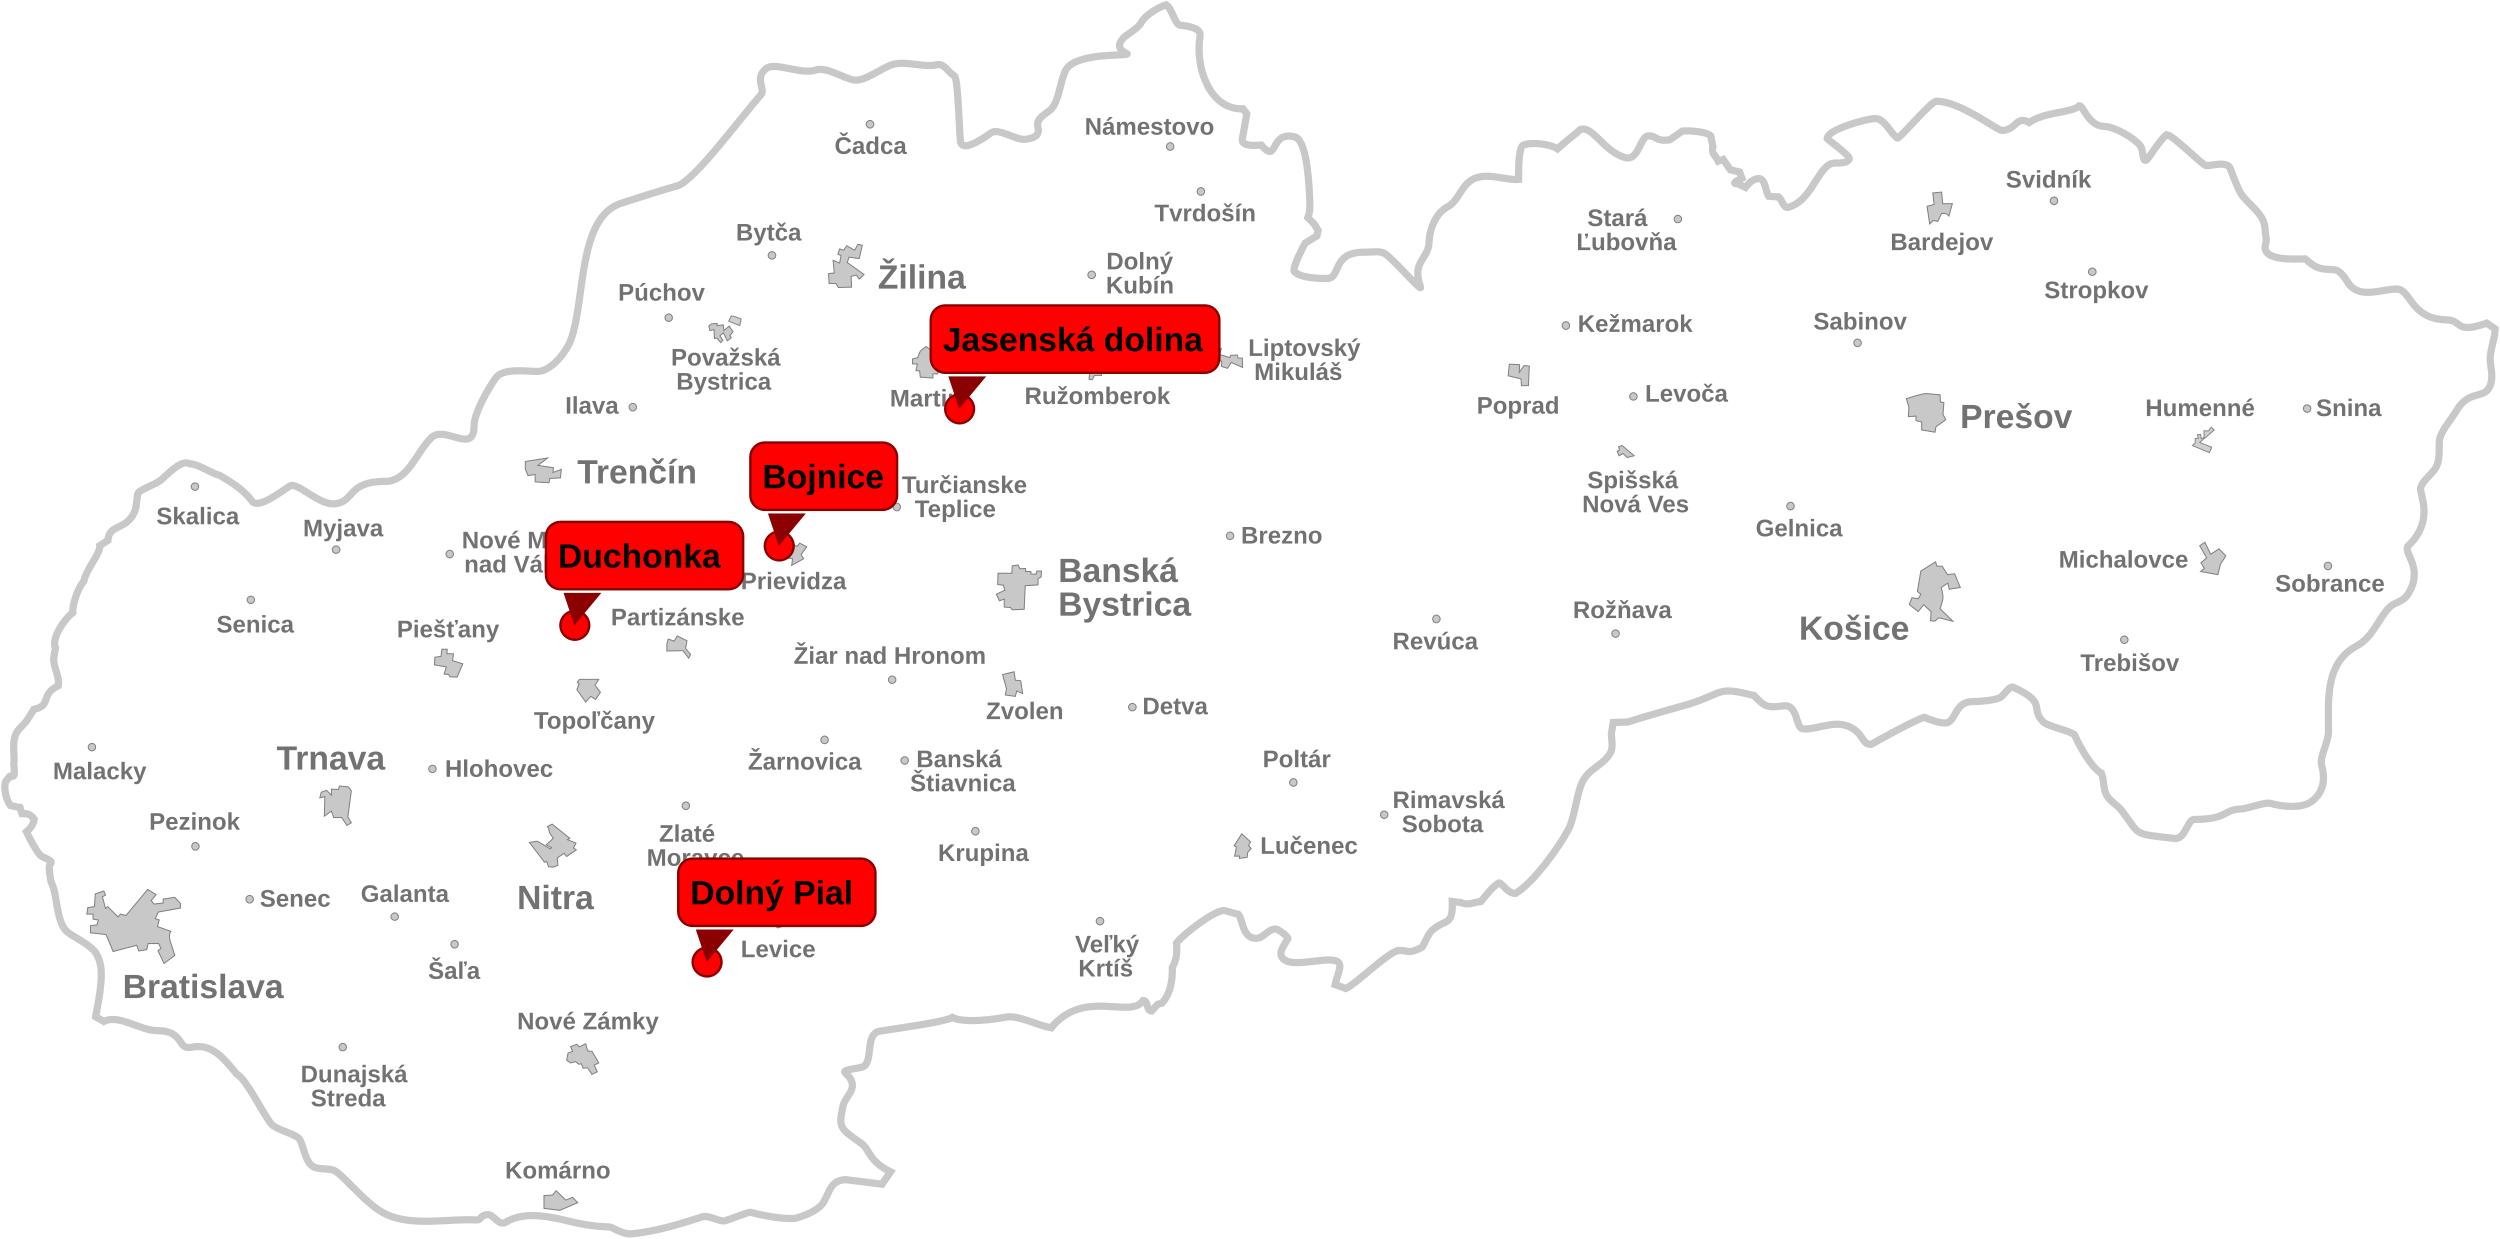
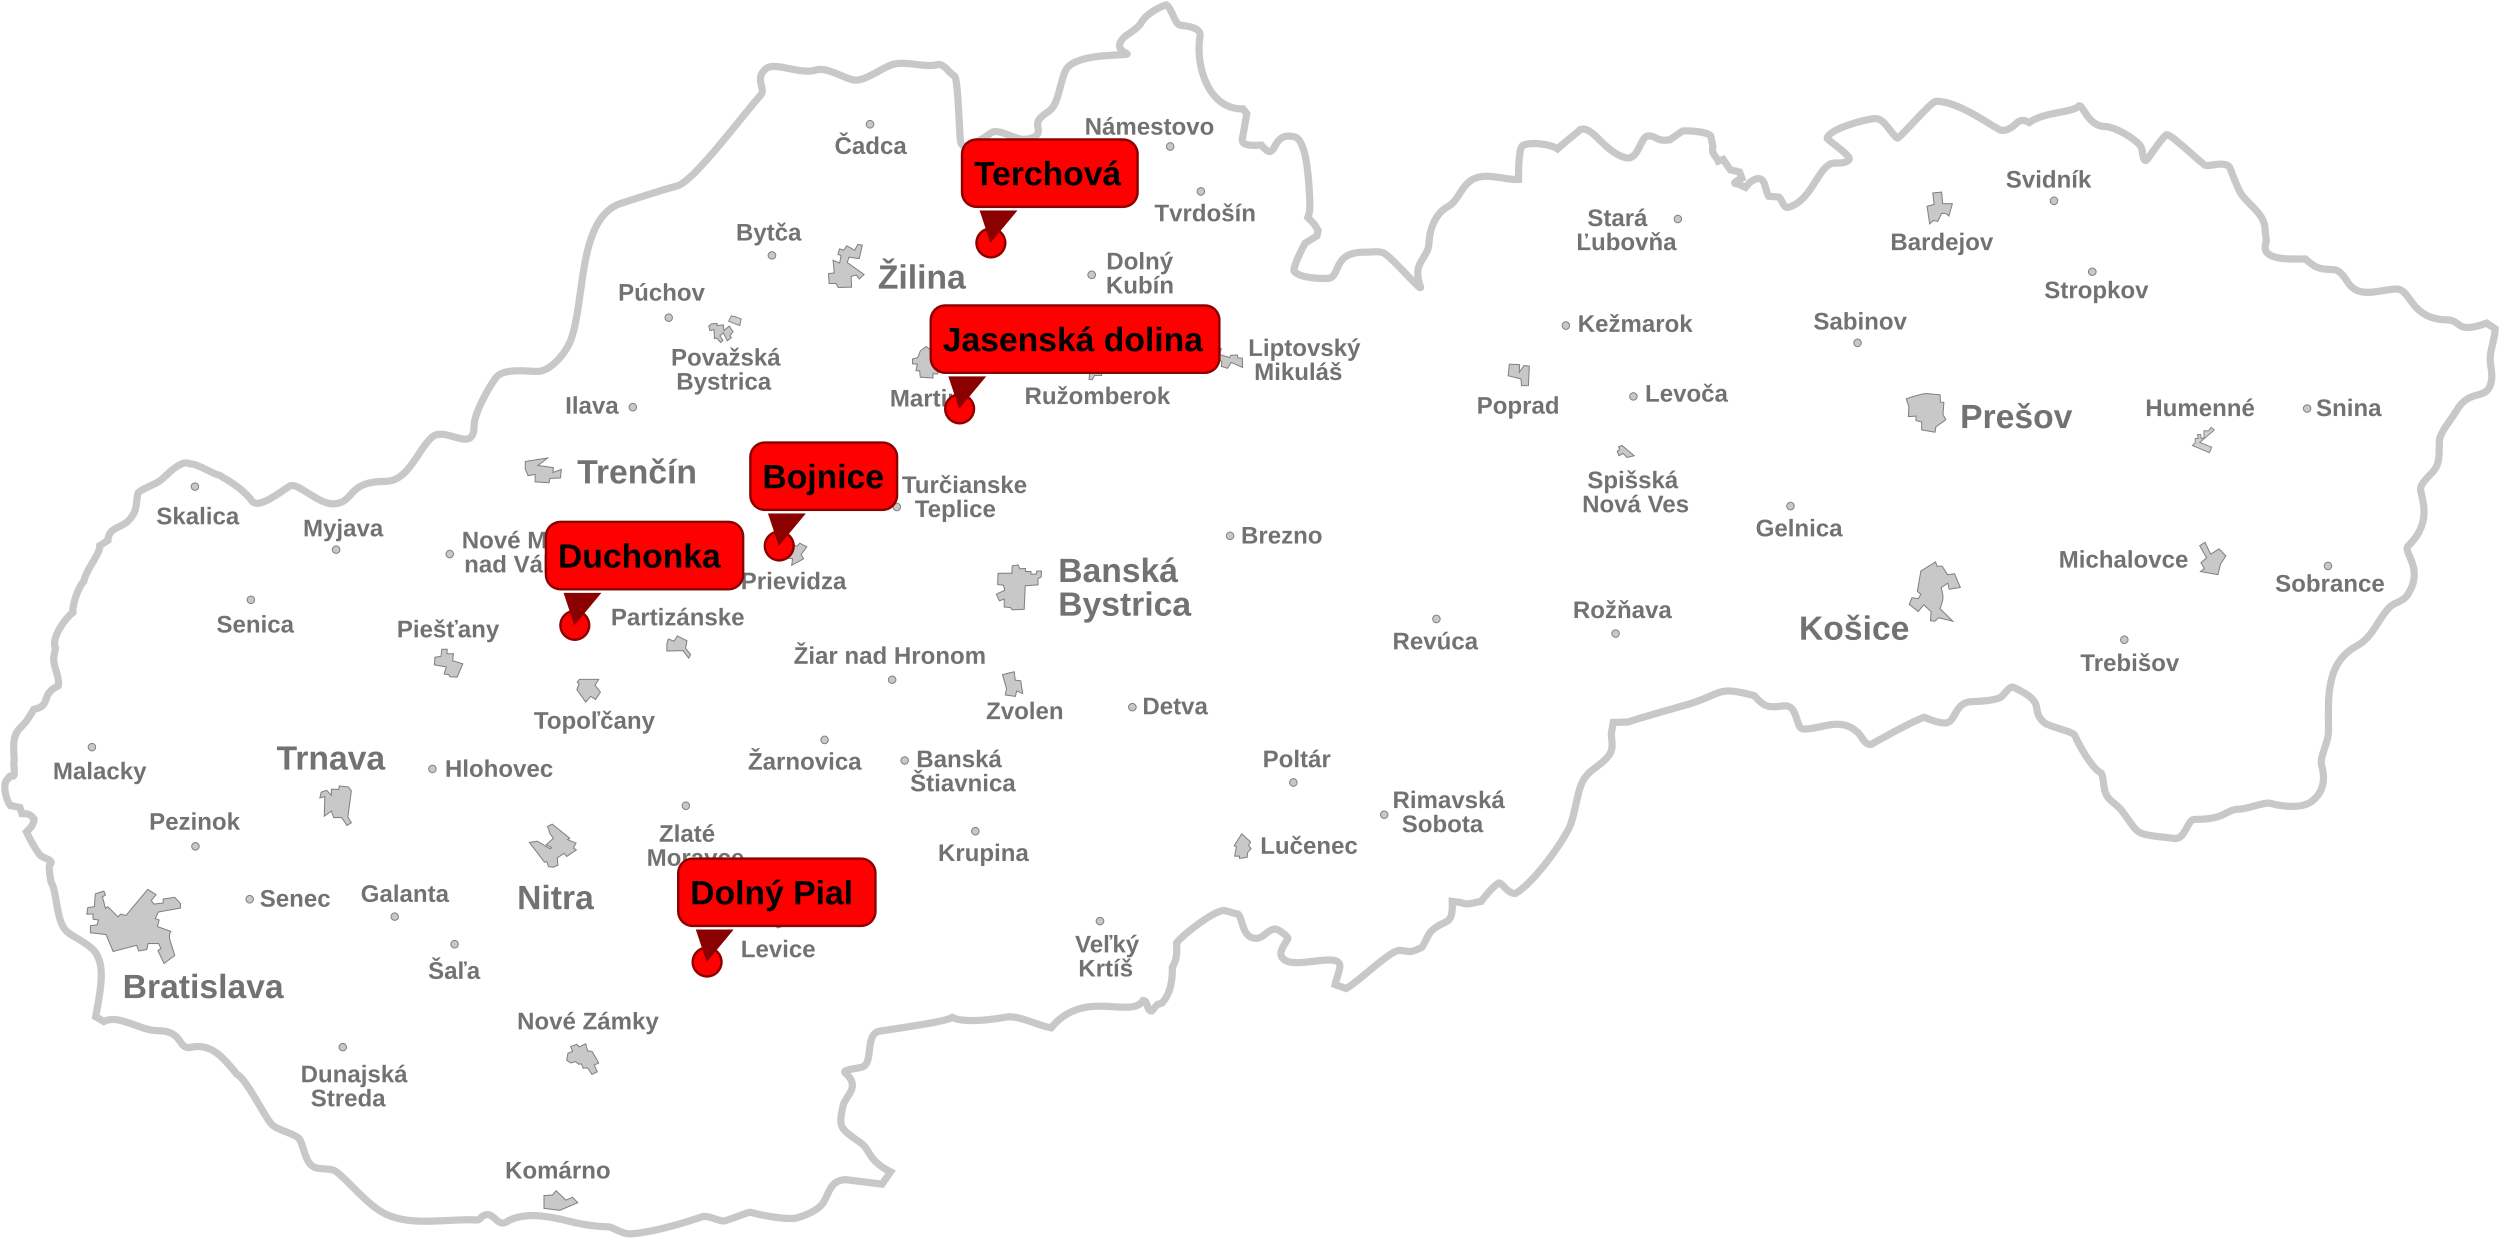
<svg xmlns="http://www.w3.org/2000/svg" height="515.03px" id="mapSvg" version="1.1" viewBox="0 0 1039.49 515.03" width="1039.49px" x="0px" y="0px">
  <defs>
    <style type="text/css">
            text {
                font-family: Arial;
                text-rendering: geometricPrecision;
            }
        </style>
  </defs>
  <g fill="none" id="sk_borders" stroke="#c8c8c8" stroke-miterlimit="22.926" stroke-width="3">
    <path d="M44.883,224.691L41.5,226.85         c0.216,3.527-5.686,9.789-6.621,14.755c-2.519,2.808-4.895,10.149-4.607,13.028c-4.103,3.382-8.997,11.156-7.197,14.826l-0.72,3.814         c-0.36,3.959,2.663,8.421,1.871,11.876c-7.845,3.743-2.375,8.134-10.148,9.789l-3.095,4.967l-3.095,3.311         c-3.743,4.319-1.44,11.156-2.159,14.323c0.935,8.925-1.152,2.951-2.304,6.189c-2.663,1.513-1.151,8.638,0.936,11.229l3.959,0.792         l0.791,2.519c2.592,0,3.527,0.288,5.111,2.375c-0.288,2.159-1.584,3.815-3.239,5.254c0.864,1.944,4.39,8.493,5.83,9.789         c1.511,1.295,5.902,2.016,4.03,3.671c-0.648,0.575-0.36,3.67,0.432,7.558c2.591,4.029,1.872,15.906,6.406,20.297         c2.375,2.303,10.364,5.542,12.451,9.5c2.52,4.606,2.88,9.717-0.359,26.056l3.383,1.943c6.189-3.167,15.042,3.814,22.24,3.814         c11.372,0,8.205,8.205,14.179,6.909c8.565-1.727,13.387,4.535,18.858,11.157c4.246,2.374,10.508,15.906,14.251,20.584         c2.447,3.023,10.94,4.175,12.164,6.982c1.871,4.245,2.231,9.356,5.686,11.084c2.375,1.224,6.909,0.287,9.068,1.799         c5.326,3.814,13.028,14.107,20.801,17.777c11.012,5.326,26.487,1.729,37.931,2.448c1.727,0.072,1.439-2.231,4.535-2.231         c2.591,0,4.462,4.967,7.557,3.095c3.527-2.231,8.565-3.023,13.531-2.591c10.725,0.792,15.403,4.175,29.366,4.605         c1.152,0,5.326,3.096,9.069,2.879c10.292-0.791,22.96-4.894,29.51-7.053c2.663-0.936,7.125,2.087,9.429,1.656         c1.511-0.36,10.148-3.743,10.652-3.6c5.542,1.583,15.906,3.312,19.361,2.375c2.376-0.647,8.925-2.88,11.156-6.622         c2.447-4.175,2.807-8.996,9.069-9.283l15.187,1.87l3.527-5.11c-9.573-4.822-8.349-9.213-12.38-12.021         c-8.925-6.188-9.213-6.549-7.414-15.258c0.936-4.606,7.774-7.845,0.936-13.892c-1.655-1.511,6.19-1.728,7.702-2.663         c4.03-2.663,0.504-13.675,6.693-14.682c10.509-1.584,27.711-4.031,30.158-5.687c3.599,1.943,13.099,1.583,22.312-0.145         c5.183-0.936,13.172,3.526,18.786,4.463c13.747-16.771,33.109-3.383,38.219-11.372c2.231,0,1.295,4.39,3.527,4.39l2.446-2.735         l1.872-0.575c3.671-4.103,4.39-9.5,4.319-14.898c1.799-2.951,2.087-6.55,1.728-10.077c2.519-3.455,16.553-14.322,20.081-13.459         c2.303,0.504,3.239,1.079,5.542,1.439c2.016,1.872,1.584,10.077,7.414,10.077c3.311,0,4.895-3.888,8.205-3.888         c0.936,0,5.543,3.239,5.037,4.104c-1.223,2.159-3.598,5.109-2.662,7.197c3.096,7.197,25.623-3.239,24.256,4.822         c-0.504,2.879-1.441,4.534-1.943,6.981l4.533,1.656c5.256-2.808,18.283-15.835,22.098-15.835c4.605,0,3.383,1.654,9.357-1.224         c0.719-0.359,2.59-5.542,4.102-6.91c5.83-5.325,8.996-1.655,8.637-12.235l3.6,0.432c2.879,1.368,5.254-0.072,8.348-0.432         c1.369-1.728,4.822-6.118,7.055-7.485c1.223-1.44,3.527,4.174,7.27,4.174c7.342-4.39,17.994-18.929,22.168-26.918         c2.232-4.318,3.166-13.1,5.039-17.994c2.662-7.126,8.205-7.414,11.947-13.027c1.799-2.591,0.721-5.83,0.721-8.565l0.791-4.605         l6.189-0.217c5.758-2.015,23.969-6.981,25.479-7.485c14.539-4.606,11.156-7.485,26.848-3.526c4.533,4.822,5.613,5.182,12.309,4.318         c6.045-0.864,4.965,9.356,7.988,9.572c6.838,0.576,15.402-5.541,22.816,1.439c2.088,1.944,2.52,5.039,5.541,5.039         c0,0,17.49-9.933,22.17-11.3c2.375,1.007,5.9,2.375,8.637,2.375c4.678,0,3.598-9.142,11.805-8.925         c2.014,0.071,9.859-0.505,11.516-1.943c1.654-1.368,3.525-4.751,5.182-3.959c14.539,6.765,6.404,8.853,12.523,14.539         c1.943,1.799,12.236,3.813,12.883,5.397c1.801,4.176,6.982,13.604,11.086,15.764c1.295,3.095,0.574,6.98,2.445,9.644         c1.584,2.303,4.104,3.527,5.83,5.687c8.279,10.725,3.959,9.717,22.17,11.804c4.461,0.504,5.326-7.917,8.133-7.917         c13.963,0,12.236-4.104,19.217-4.319c2.951-0.07,10.221-3.022,12.451-2.375c5.254,1.513,13.172,2.16,17.059-0.72         c4.463-3.31,6.117-8.277,4.318-14.898c-1.08-3.814,2.807-9.429,2.807-14.323c0-13.531-1.512-28.286,11.66-35.483         c7.055-3.814,8.781-11.156,13.82-16.195c2.086-2.015,5.541-2.303,7.197-4.821c7.701-11.229-2.232-18.066,0.504-20.657         c11.012-10.58,4.678-21.017,5.111-23.967c0.432-2.808,5.037-6.047,6.332-8.493c1.801-3.168,1.297-7.414,1.439-10.797         c0.072-3.815,5.039-9.285,6.91-12.523c5.758-10.365,13.172-3.815,14.756-12.74c0.574-3.095-0.504-6.262-0.504-9.357         c0-3.671,2.086-8.709,2.086-12.308l-3.527-2.375c-13.529,4.751-9.859-1.296-16.77-1.368c-15.043-0.359-14.754-12.811-20.656-12.811         s-14.756,3.959-19.434-1.583c-1.729-2.088-3.6-6.406-6.91-6.478c-5.973-0.216-7.268-0.576-11.66-4.463         c-3.742-0.072-18.855,1.296-16.48-6.334c0.646-2.015-0.217-3.454-0.217-5.542c0-6.837-6.551-10.148-10.006-15.186         c-1.654-2.376-4.461-10.796-4.82-11.157c-2.088-2.303-6.91-0.575-9.646-0.575c-1.439,0-13.961-12.884-16.553-12.884         c-2.52,1.944-7.846,10.437-8.35,10.652c-1.801,0.792-1.225-4.174-2.447-5.901c-2.375-3.311-11.014-8.134-14.826-8.134         c-6.766,0-8.998-8.637-10.582-8.637c-3.094,3.095-14.395,2.376-20.871,6.982c-5.543-3.095-5.184,3.095-11.301,3.311         c-1.943,0.072-17.273-12.164-27.352-12.164c-2.23,0-15.402,15.906-16.193,15.331c-2.664-1.8-5.254-8.133-9.141-8.133         c-3.385,0-20.01,4.462-20.01,8.348c1.08,1.152,10.076,7.342,9.141,8.637c-1.654,2.376-5.973,0.936-7.918,1.944         c-5.541,2.879-8.275,15.618-17.488,17.994c-1.871,0.503-2.592-3.383-3.887-4.319l-4.176-0.288c-1.799-2.735-1.08-10.147-7.125-6.262         c-0.936,0.576-1.799,1.8-2.52,2.592l-3.383-1.584c-3.383,0.216,1.871-2.231,1.871-2.231l-0.936-2.591l-3.887-0.936l-2.951-4.319         l-2.014,0.72c-1.01-2.303-3.168-3.095-2.232-5.974l-0.936-4.534c-1.654-1.871-9.645-2.231-11.73-2.015l-5.328,3.67         c-5.902,0.864-5.037-1.655-8.852-1.655c-3.455,0-3.959,10.58-9.574,9.069c-9.139-2.447-13.674-13.891-18.928-11.588         c-0.576,0.863-4.68,3.742-9.285,7.917c-2.736-1.943-11.301-3.095-14.539-1.368c-1.799,1.872-1.656,11.445-1.656,14.108         c-6.045,0.431-15.115-3.959-20.873,1.223c-3.67,3.311-4.461,7.845-8.637,10.149c-5.037,2.663-7.557,9.501-7.701,14.611         c-0.143,7.341-7.496,7.975-3.527,18.785c0.533,2.224-10.754-11.179-14.826-13.891c-1.727-1.367-5.902-0.576-7.988-0.648         c-14.756-0.288-9.789,11.012-16.268,10.941c-12.668,0-13.604-3.239-13.604-3.239c0-2.376,3.455-9.357,4.678-11.445l4.896-3.022         l0.504-2.304l-1.584-2.591l-2.664-2.735c0.936-2.087,0.936-5.83,0.721-8.133c-0.145-2.015-0.576-23.968-6.189-25.407         c-10.797-2.663-6.623,11.876-13.965,3.383c-1.15,0-8.348,1.007-7.844-2.448l1.871-10.58l-1.584-2.015         c-13.892,0.503-20.009-17.346-17.851-30.302c0.648-3.671-6.405-4.246-8.205-4.462c-2.375-0.288-3.31-6.91-5.902-8.493         c-3.599,1.151-8.781,4.39-10.364,7.413c-1.44,2.807-6.838,5.182-7.846,6.91c-0.287,0.504-3.382,3.527,1.872,5.974         c2.447,1.151-21.089-0.864-25.335,6.766c-2.303,4.102-2.879,13.459-6.334,16.554c-2.16,1.871-6.262,3.671-5.326,7.197         c0.864,3.239-1.008,4.679-5.398,5.111c-3.671,0.431-11.012-4.823-13.964-2.735c-2.591,1.871-11.444,8.061-12.667,4.174         c-0.72-2.16-0.936-26.991-2.735-27.855c-2.447-1.295-4.103-5.326-7.198-4.606c-5.47,1.295-12.595-1.655-18.209-0.144         c-4.607,1.224-11.949,7.413-16.483,6.478c-4.391-0.864-11.372-5.614-15.691-4.103c-6.405,2.088-17.13-3.743-20.8-0.503         c-4.895,4.246,0.144,8.349-2.016,10.796c-6.981,7.701-27.854,36.059-34.764,37.859c-6.477,1.727-16.914,5.182-23.248,7.197         c-18.281,5.83-14.898,40.091-20.945,56.645c-1.727,4.966-8.133,13.315-13.963,13.315c-4.678,0-14.395-1.583-17.418,2.807         c-3.095,4.39-8.925,14.539-8.925,19.865c0,12.164-12.163-0.503-17.706,4.823c-6.117,5.83-9.716,18.209-19.145,18.209         c-16.266,0-12.524,8.637-21.232,9.357c-6.55,0.504-15.403-9.285-18.498-7.413c-3.239,1.871-13.1,9.932-15.763,6.261         c-3.023-4.246-7.989-7.557-13.459-10.724c-2.519-0.36-9.213-4.894-12.308-4.75c-3.023-1.656-7.053,2.015-11.732,6.406         c-2.303,2.231-9.644,4.246-10.004,6.118c-0.72,3.958-0.216,6.765-2.951,10.076C50.713,220.084,45.243,218.645,44.883,224.691z" />
  </g>
  <g clip-rule="evenodd" fill="#c8c8c8" fill-rule="evenodd" id="Vypln_velkych_miest" stroke="#808080" stroke-miterlimit="22.926" stroke-width="0.425">
    <path d="   M798.68,237.431l6.117-3.815l0.576,1.8h2.158l2.232,3.526l2.949-0.359l2.375,5.687l-4.605,0.72l-0.576-2.52l-2.734,1.8   c0,0,0.721,2.807,0.721,4.102s-1.225,4.751-1.225,4.751l5.326,5.183l-5.902-1.44l-1.654,1.44l-1.729-0.217l0.215-3.814   l-3.094-2.808l-2.23,2.808l-3.742-2.951l1.15-2.807l2.592,0.432l1.08-1.871l-1.441-1.152L798.68,237.431z" />
    <path d="   M792.633,165.815c0,0,6.766-2.375,8.637-2.16c1.871,0.217,5.398,0.505,5.398,0.505l0.145,3.022l1.439,0.144l-0.359,4.967   l1.15,2.231l-4.102,2.951l-0.361,2.231l-5.541-0.936v-3.31l-2.375-0.576v-1.872l-3.168,0.217l0.217-4.031L792.633,165.815z" />
    <polygon points="   916.791,225.482 914.631,226.921 917.51,231.961 915.135,233.976 916.574,236.351 914.99,237.646 922.188,238.941 923.268,234.552   925.5,231.169 922.691,228.217 919.166,230.448  " />
    <path d="   M803.645,80.236l3.672-0.36l0.432,4.822h4.031l-1.439,5.11c0,0-0.938-1.079-1.729-1.079h-1.295l-1.584,3.311l-1.871-0.36   l-1.512,1.439l-1.08-7.341l2.951-0.792L803.645,80.236z" />
    <polygon points="   627.594,151.42 631.84,151.636 631.697,154.803 633.711,151.996 635.871,152.212 635.512,160.345 632.633,160.345 632.416,157.538   627.09,156.242  " />
    <polygon points="   679.488,189.495 676.537,190.215 674.881,188.56 673.154,189.495 672.436,187.624 673.369,187.048 673.01,185.752 674.449,185.249    " />
    <path d="   M39.628,371.664l3.527-1.152l0.719,1.656l-1.295,0.719l1.295,4.823l0.936-0.72l4.247,4.246l1.079-1.151l2.232,0.576l9.068-10.869   l3.455,2.231l-2.015,2.376l1.151,1.511l3.815-0.432v-1.655l4.822-0.72l2.376,2.591v1.872l-9.213,1.654l-1.296,2.735l1.656,0.576   l-0.72,2.735l5.542,2.016c0,0-1.079,1.295-0.216,4.103c0.936,2.807,1.871,5.901,1.871,5.901l-4.462,3.312l-2.519-5.326l1.223-0.937   l-0.935-2.015h-4.391l-0.575,2.519l-3.311,0.575l-0.864-2.374l-9.788,2.59l-2.952-7.053l-6.477-0.72v-2.951l2.735-0.36l0.576-2.015   l-2.231-0.36v-2.087h-2.592l0.432-2.734l2.735-0.36L39.628,371.664z" />
    <polygon points="   237.272,441.983 239.288,441.407 240.583,442.487 241.734,442.344 242.455,444.143 244.327,443.999 246.125,446.734   248.356,445.654 247.062,442.848 248.933,441.983 247.997,440.257 246.125,437.161 244.327,436.945 243.535,433.994   240.799,435.29 239.863,434.211 237.272,435.146 238.064,437.161 236.192,437.882 235.618,440.833  " />
    <polygon points="   226.188,502.443 226.188,497.116 229.715,496.901 231.226,495.101 235.257,498.988 238.064,497.836 240.223,500.068   232.81,503.234  " />
    <polygon points="   518.336,348.56 516.32,346.688 513.152,351.655 514.09,352.087 513.369,355.974 515.385,355.974 515.385,356.909 518.551,356.477   518.768,354.462 520.207,352.806 519.127,351.511 519.99,350.072  " />
    <polygon points="   503.58,147.245 504.372,145.949 505.452,146.31 506.315,144.654 507.826,145.014 507.107,147.389 511.353,148.685 511.714,147.75   514.449,147.605 514.809,148.9 516.537,148.9 516.68,152.787 511.929,150.7 510.418,153.147 507.826,152.355 508.043,150.34  " />
    <polygon points="   459.46,149.98 460.036,153.868 458.02,154.083 458.02,156.099 455.069,156.099 454.134,157.897 452.838,157.753 453.054,154.587   451.399,154.587 451.399,149.477 456.149,149.261 456.149,150.125  " />
    <polygon points="   385.109,144.078 389.212,147.389 388.061,151.419 390.436,152.788 389.859,155.522 387.917,155.378 387.917,157.177   382.663,156.818 382.375,154.227 380.863,154.083 381.438,151.419 379.423,151.275 379.423,149.26 381.583,148.686   382.663,145.949  " />
    <polygon points="   356.679,101.613 358.55,101.973 357.255,107.515 353.008,106.939 352.288,109.171 359.27,114.137 357.255,116.008 356.103,114.353   353.872,114.928 354.088,119.391 348.546,119.535 347.61,117.879 344.731,117.879 344.515,113.777 346.89,113.489 346.387,108.235   349.122,109.386 349.697,106.291 348.402,105.716 349.122,103.484 350.777,104.06 352.072,102.189 355.383,104.06  " />
    <polygon fill="#D0D0D0" points="305.721,131.699   308.168,132.635 307.593,135.37 302.986,133.57 304.066,131.339  " stroke="#878787" stroke-miterlimit="22.926" stroke-width="0.425" />
    <polygon points="   303.202,135.585 304.786,137.96 303.49,139.472 304.065,140.408 302.41,141.704 300.754,138.393 299.314,139.688 300.61,141.488   299.674,142.424 298.02,140.552 297.083,140.768 296.868,137.025 295.212,137.457 294.708,135.585 295.788,134.649   298.164,134.506 298.164,135.37 300.754,135.082 300.971,137.457  " />
    <polygon points="   229.931,196.476 233.386,195.18 233.026,198.707 228.635,198.923 228.276,200.723 222.517,200.363 222.517,197.268   219.566,197.772 218.415,195.037 218.415,191.87 227.7,190.43 223.669,193.525 230.075,194.461  " />
    <polygon points="   332.496,225.842 335.447,227.354 333.072,230.592 334.15,232.32 329.185,235.056 329.544,232.32 326.954,231.96 328.608,227.713   329.761,226.563 331.416,227.138  " />
    <polygon points="   416.851,280.471 421.672,279.32 422.177,282.846 424.408,283.063 425.2,288.388 422.752,287.31 422.177,289.54 418.002,288.964   418.505,286.374  " />
    <polygon points="   426.279,243.548 431.605,243.188 431.605,240.597 432.901,239.877 433.045,237.43 431.101,237.43 430.886,238.726 428.654,238.726   428.654,237.646 426.423,237.646 426.423,236.351 424.048,236.494 423.328,234.911 420.881,235.271 420.737,238.366   414.979,238.366 414.835,243.044 417.21,243.332 417.786,245.419 414.259,247.075 415.555,249.811 417.57,249.09 417.57,252.401   420.161,252.617 420.881,253.553 425.847,253.337  " />
    <polygon points="   280.313,266.58 281.609,264.421 285.64,266.437 285.063,269.604 287.151,272.122 286.359,273.634 283.984,270.538 277.291,270.683   277.291,267.731 277.867,265.717  " />
    <polygon points="   229.571,342.658 236.912,348.56 235.977,349.136 239.504,350.575 238.424,352.591 239.648,353.382 235.617,356.117   234.537,354.822 231.73,356.693 231.946,359.788 230.075,360.58 228.06,360.364 227.34,358.205 226.404,358.492 220.142,350.288   223.453,349.784 228.779,352.951 229.355,352.447 227.124,351.295 230.075,348.56 228.419,346.185 228.204,344.817   227.628,343.666  " />
    <polygon points="   316.085,379.797 321.987,376.414 323.282,377.71 324.794,377.566 327.313,379.797 324.218,381.74 325.082,385.268 323.282,385.843   320.475,382.676 318.316,383.252  " />
    <polygon points="   248.933,282.486 240.943,282.486 240.007,283.639 240.799,284.358 239.863,286.732 243.535,291.916 245.622,289.541   247.636,290.836 249.652,287.813 247.421,284.934  " />
    <polygon points="   141.113,326.823 144.856,327.184 146.08,328.839 144.641,339.707 146.08,342.083 144.28,343.233 142.049,339.923 138.738,339.923   137.802,337.26 134.852,339.348 135.067,331.214 132.98,331.79 133.557,329.415 135.788,328.622 137.802,330.638 137.802,328.119   140.753,328.264  " />
    <polygon points="   183.723,269.963 185.954,269.963 185.81,271.834 188.545,271.834 188.185,274.713 192.432,276.009 190.057,281.552   187.106,281.407 186.53,280.472 184.659,280.255 185.594,277.305 180.628,276.44 180.844,273.274 183.363,272.914  " />
    <polygon fill="#D0D0D0" points="920.676,178.771   919.381,177.691 918.301,179.13 916.43,179.13 916.43,181.938 915.279,182.441 914.99,180.642 913.695,180.786 914.055,182.297   912.76,182.297 912.76,184.168 911.607,185.249 918.662,188.199 919.596,185.967 914.631,183.954  " stroke="#878787" stroke-miterlimit="22.926" stroke-width="0.425" />
  </g>
  <g clip-rule="evenodd" fill="#c8c8c8" fill-rule="evenodd" id="Kruhy_malych_miest" stroke="#808080" stroke-miterlimit="22.926" stroke-width="0.425">
    <path d="M455.789,383.036c0-0.864,0.72-1.583,1.583-1.583c0.864,0,1.584,0.719,1.584,1.583c0,0.791-0.72,1.511-1.584,1.511 C456.509,384.547,455.789,383.827,455.789,383.036" />
    <path d="M283.625,335.028c0-0.863,0.72-1.583,1.583-1.583c0.864,0,1.512,0.72,1.512,1.583c0,0.864-0.648,1.583-1.512,1.583 C284.344,336.611,283.625,335.893,283.625,335.028" />
    <path d="M404.009,345.611c0-0.864,0.72-1.583,1.583-1.583c0.864,0,1.512,0.719,1.512,1.583s-0.648,1.583-1.512,1.583 C404.729,347.194,404.009,346.476,404.009,345.611" />
    <path d="M178.253,319.698c0-0.864,0.72-1.513,1.583-1.513c0.864,0,1.512,0.648,1.512,1.513c0,0.863-0.648,1.583-1.512,1.583 C178.973,321.281,178.253,320.562,178.253,319.698" />
    <path d="M369.414,282.666c0-0.864,0.648-1.583,1.511-1.583c0.864,0,1.584,0.719,1.584,1.583c0,0.863-0.72,1.512-1.584,1.512 C370.062,284.178,369.414,283.529,369.414,282.666" />
    <path d="M374.601,316.171c0-0.863,0.72-1.512,1.583-1.512c0.864,0,1.512,0.648,1.512,1.512c0,0.864-0.648,1.583-1.512,1.583 C375.321,317.754,374.601,317.035,374.601,316.171" />
    <path d="M341.31,307.639c0-0.864,0.72-1.583,1.583-1.583c0.864,0,1.512,0.719,1.512,1.583s-0.648,1.583-1.512,1.583 C342.029,309.222,341.31,308.503,341.31,307.639" />
    <path d="M371.328,210.805c0-0.864,0.72-1.583,1.583-1.583c0.864,0,1.512,0.719,1.512,1.583c0,0.864-0.648,1.583-1.512,1.583 C372.048,212.388,371.328,211.669,371.328,210.805" />
    <path d="M185.45,230.377c0-0.864,0.72-1.584,1.584-1.584c0.863,0,1.511,0.72,1.511,1.584s-0.648,1.583-1.511,1.583 C186.17,231.96,185.45,231.241,185.45,230.377" />
    <path d="M102.751,249.378c0-0.863,0.72-1.512,1.584-1.512c0.863,0,1.511,0.648,1.511,1.512c0,0.864-0.648,1.583-1.511,1.583 C103.471,250.961,102.751,250.242,102.751,249.378" />
    <path d="M138.163,228.577c0-0.864,0.72-1.584,1.583-1.584c0.864,0,1.583,0.72,1.583,1.584c0,0.864-0.719,1.511-1.583,1.511 C138.883,230.088,138.163,229.441,138.163,228.577" />
    <path d="M162.562,381.165c0-0.864,0.72-1.583,1.583-1.583c0.864,0,1.512,0.719,1.512,1.583c0,0.863-0.648,1.511-1.512,1.511 C163.282,382.676,162.562,382.028,162.562,381.165" />
    <path d="M187.466,392.608c0-0.863,0.72-1.583,1.583-1.583c0.864,0,1.512,0.72,1.512,1.583c0,0.864-0.648,1.583-1.512,1.583 C188.186,394.191,187.466,393.473,187.466,392.608" />
    <path d="M140.97,435.434c0-0.863,0.72-1.583,1.584-1.583c0.863,0,1.511,0.72,1.511,1.583c0,0.864-0.648,1.513-1.511,1.513 C141.689,436.946,140.97,436.298,140.97,435.434" />
    <path d="M36.678,310.629c0-0.863,0.72-1.512,1.584-1.512c0.863,0,1.511,0.648,1.511,1.512c0,0.864-0.648,1.583-1.511,1.583 C37.397,312.212,36.678,311.493,36.678,310.629" />
    <path d="M79.503,202.306c0-0.864,0.72-1.511,1.583-1.511c0.864,0,1.512,0.647,1.512,1.511c0,0.864-0.648,1.584-1.512,1.584 C80.223,203.89,79.503,203.17,79.503,202.306" />
    <path d="M79.719,351.904c0-0.863,0.648-1.583,1.511-1.583c0.864,0,1.584,0.72,1.584,1.583c0,0.864-0.72,1.583-1.584,1.583 C80.367,353.487,79.719,352.769,79.719,351.904" />
    <path d="M102.267,373.899c0-0.863,0.648-1.583,1.511-1.583c0.864,0,1.584,0.72,1.584,1.583c0,0.864-0.72,1.583-1.584,1.583 C102.915,375.482,102.267,374.764,102.267,373.899" />
    <path d="M881.736,265.999c0-0.863,0.721-1.583,1.584-1.583c0.791,0,1.512,0.72,1.512,1.583c0,0.864-0.721,1.583-1.512,1.583 C882.457,267.582,881.736,266.863,881.736,265.999" />
    <path d="M670.201,263.408c0-0.864,0.721-1.511,1.584-1.511s1.512,0.646,1.512,1.511s-0.648,1.584-1.512,1.584 S670.201,264.272,670.201,263.408" />
    <path d="M574.008,338.727c0-0.792,0.648-1.512,1.514-1.512c0.861,0,1.582,0.72,1.582,1.512c0,0.864-0.721,1.583-1.582,1.583 C574.656,340.31,574.008,339.591,574.008,338.727" />
    <path d="M595.707,257.362c0-0.864,0.648-1.583,1.512-1.583s1.584,0.719,1.584,1.583c0,0.863-0.721,1.583-1.584,1.583 S595.707,258.226,595.707,257.362" />
    <path d="M469.249,294.003c0-0.792,0.72-1.512,1.583-1.512c0.864,0,1.584,0.72,1.584,1.512c0,0.864-0.72,1.583-1.584,1.583 C469.968,295.586,469.249,294.867,469.249,294.003" />
    <path d="M536.221,325.346c0-0.864,0.721-1.583,1.584-1.583s1.512,0.719,1.512,1.583s-0.648,1.583-1.512,1.583 S536.221,326.21,536.221,325.346" />
    <path d="M649.545,135.364c0-0.864,0.721-1.583,1.584-1.583s1.512,0.719,1.512,1.583c0,0.864-0.648,1.583-1.512,1.583 S649.545,136.228,649.545,135.364" />
    <path d="M677.615,164.874c0-0.864,0.719-1.583,1.512-1.583c0.863,0,1.584,0.719,1.584,1.583c0,0.864-0.721,1.511-1.584,1.511 C678.334,166.385,677.615,165.738,677.615,164.874" />
    <path d="M696.113,91.1c0-0.864,0.648-1.583,1.51-1.583c0.865,0,1.584,0.719,1.584,1.583c0,0.864-0.719,1.511-1.584,1.511 C696.762,92.61,696.113,91.963,696.113,91.1" />
    <path d="M770.822,142.562c0-0.864,0.648-1.583,1.512-1.583s1.584,0.719,1.584,1.583c0,0.864-0.721,1.584-1.584,1.584 S770.822,143.426,770.822,142.562" />
    <path d="M957.742,169.84c0-0.864,0.721-1.512,1.584-1.512s1.512,0.648,1.512,1.512c0,0.864-0.648,1.583-1.512,1.583 S957.742,170.705,957.742,169.84" />
    <path d="M509.914,222.819c0-0.864,0.719-1.584,1.511-1.584c0.864,0,1.585,0.72,1.585,1.584c0,0.864-0.721,1.511-1.585,1.511 C510.633,224.331,509.914,223.684,509.914,222.819" />
    <path d="M966.402,235.325c0-0.864,0.721-1.583,1.584-1.583s1.512,0.719,1.512,1.583c0,0.863-0.648,1.583-1.512,1.583 S966.402,236.188,966.402,235.325" />
    <path d="M742.926,210.425c0-0.864,0.721-1.583,1.582-1.583c0.865,0,1.514,0.719,1.514,1.583c0,0.864-0.648,1.583-1.514,1.583 C743.646,212.008,742.926,211.289,742.926,210.425" />
    <path d="M868.381,113.022c0-0.864,0.719-1.583,1.582-1.583s1.584,0.719,1.584,1.583c0,0.864-0.721,1.512-1.584,1.512 S868.381,113.886,868.381,113.022" />
    <path d="M452.334,114.281c0-0.864,0.72-1.583,1.584-1.583c0.863,0,1.583,0.719,1.583,1.583c0,0.864-0.72,1.583-1.583,1.583 C453.054,115.864,452.334,115.145,452.334,114.281" />
    <path d="M360.172,51.662c0-0.864,0.72-1.583,1.583-1.583c0.864,0,1.583,0.719,1.583,1.583c0,0.864-0.719,1.583-1.583,1.583 C360.893,53.245,360.172,52.526,360.172,51.662" />
    <path d="M319.396,106.219c0-0.864,0.72-1.583,1.583-1.583c0.864,0,1.584,0.719,1.584,1.583c0,0.864-0.72,1.512-1.584,1.512 C320.116,107.731,319.396,107.083,319.396,106.219" />
    <path d="M276.499,132.13c0-0.864,0.72-1.583,1.583-1.583c0.864,0,1.512,0.719,1.512,1.583c0,0.792-0.648,1.511-1.512,1.511 C277.219,133.642,276.499,132.923,276.499,132.13" />
    <path d="M497.765,79.596c0-0.864,0.72-1.583,1.583-1.583c0.864,0,1.512,0.719,1.512,1.583s-0.648,1.583-1.512,1.583 C498.484,81.179,497.765,80.46,497.765,79.596" />
    <path d="M485.003,60.921c0-0.864,0.72-1.583,1.583-1.583c0.864,0,1.512,0.719,1.512,1.583c0,0.864-0.648,1.583-1.512,1.583 C485.723,62.504,485.003,61.785,485.003,60.921" />
    <path d="M261.561,169.305c0-0.864,0.72-1.583,1.583-1.583c0.864,0,1.512,0.719,1.512,1.583c0,0.864-0.648,1.583-1.512,1.583 C262.28,170.888,261.561,170.169,261.561,169.305" />
    <path d="M852.49,83.513c0-0.864,0.719-1.583,1.582-1.583c0.865,0,1.512,0.719,1.512,1.583c0,0.864-0.646,1.583-1.512,1.583 C853.209,85.096,852.49,84.377,852.49,83.513" />
  </g>
  <g fill="#727272" font-family="Sarabun" font-size="10" font-weight="700" id="Nazvy malych miest">
    <text transform="matrix(1 0 0 1 125 450)">
      <tspan x="0" y="0">Dunajská</tspan>
      <tspan x="4.202" y="10">Streda</tspan>
    </text>
    <text transform="matrix(1 0 0 1 108 377)">Senec</text>
    <text transform="matrix(1 0 0 1 62  345)">Pezinok</text>
    <text transform="matrix(1 0 0 1 22  324)">Malacky</text>
    <text transform="matrix(1 0 0 1 150 375)">Galanta</text>
    <text transform="matrix(1 0 0 1 178 407)">Šaľa</text>
    <text transform="matrix(1 0 0 1 185 323)">Hlohovec</text>
    <text transform="matrix(1 0 0 1 90 263)">Senica</text>
    <text transform="matrix(1 0 0 1 65  218)">Skalica</text>
    <text transform="matrix(1 0 0 1 126 223)">Myjava</text>
    <text transform="matrix(1 0 0 1 192 228)">
      <tspan x="0" y="0">Nové Mesto</tspan>
      <tspan x="1" y="10">nad Váhom</tspan>
    </text>
    <text transform="matrix(1 0 0 1 165 265)">Piešťany</text>
    <text transform="matrix(1 0 0 1 222 303)">Topoľčany</text>
    <text transform="matrix(1 0 0 1 235 172)">Ilava</text>
    <text transform="matrix(1 0 0 1 210 490)">Komárno</text>
    <text transform="matrix(1 0 0 1 215 428)">Nové Zámky</text>
    <text transform="matrix(1 0 0 1 274 350)">
      <tspan x="0" y="0">Zlaté</tspan>
      <tspan x="-5.119" y="10">Moravce</tspan>
    </text>
    <text transform="matrix(1 0 0 1 308 398)">Levice</text>
    <text transform="matrix(1 0 0 1 311 320)">Žarnovica</text>
    <text transform="matrix(1 0 0 1 254 260)">Partizánske</text>
    <text transform="matrix(1 0 0 1 308 245)">Prievidza</text>
    <text transform="matrix(1 0 0 1 375 205)">
      <tspan x="0" y="0">Turčianske</tspan>
      <tspan x="5.368" y="10">Teplice</tspan>
    </text>
    <text transform="matrix(1 0 0 1 279 152)">
      <tspan x="0" y="0">Považská</tspan>
      <tspan x="2.196" y="10">Bystrica</tspan>
    </text>
    <text transform="matrix(1 0 0 1 257 125)">Púchov</text>
    <text transform="matrix(1 0 0 1 306 100)">Bytča</text>
    <text transform="matrix(1 0 0 1 347 64)">Čadca</text>
    <text transform="matrix(1 0 0 1 370 169)">Martin</text>
    <text transform="matrix(1 0 0 1 426 168)">Ružomberok</text>
    <text transform="matrix(1 0 0 1 460 112)">
      <tspan x="0" y="0">Dolný</tspan>
      <tspan x="-0.169" y="10">Kubín</tspan>
    </text>
    <text transform="matrix(1 0 0 1 451 56)">Námestovo</text>
    <text transform="matrix(1 0 0 1 480 92)">Tvrdošín</text>
    <text transform="matrix(1 0 0 1 519 148)">
      <tspan x="0" y="0">Liptovský</tspan>
      <tspan x="2.476" y="10">Mikuláš</tspan>
    </text>
    <text transform="matrix(1 0 0 1 410 299)">Zvolen</text>
    <text transform="matrix(1 0 0 1 475 297)">Detva</text>
    <text transform="matrix(1 0 0 1 516 226)">Brezno</text>
    <text transform="matrix(1 0 0 1 330 276)">Žiar nad Hronom</text>
    <text transform="matrix(1 0 0 1 381 319)">
      <tspan x="0" y="0">Banská</tspan>
      <tspan x="-2.585" y="10">Štiavnica</tspan>
    </text>
    <text transform="matrix(1 0 0 1 390 358)">Krupina</text>
    <text transform="matrix(1 0 0 1 447 396)">
      <tspan x="0" y="0">Veľký</tspan>
      <tspan x="1.359" y="10">Krtíš</tspan>
    </text>
    <text transform="matrix(1 0 0 1 524 355)">Lučenec</text>
    <text transform="matrix(1 0 0 1 525 319)">Poltár</text>
    <text transform="matrix(1 0 0 1 579 270)">Revúca</text>
    <text transform="matrix(1 0 0 1 579 336)">
      <tspan x="0" y="0">Rimavská</tspan>
      <tspan x="3.834" y="10">Sobota</tspan>
    </text>
    <text transform="matrix(1 0 0 1 614 172)">Poprad</text>
    <text transform="matrix(1 0 0 1 656 138)">Kežmarok</text>
    <text transform="matrix(1 0 0 1 684 167)">Levoča</text>
    <text transform="matrix(1 0 0 1 660 203)">
      <tspan x="0" y="0">Spišská</tspan>
      <tspan x="-2.153" y="10">Nová Ves</tspan>
    </text>
    <text transform="matrix(1 0 0 1 730 223)">Gelnica</text>
    <text transform="matrix(1 0 0 1 654 257)">Rožňava</text>
    <text transform="matrix(1 0 0 1 660 94)">
      <tspan x="0" y="0">Stará</tspan>
      <tspan x="-4.561" y="10">Ľubovňa</tspan>
    </text>
    <text transform="matrix(1 0 0 1 786 104)">Bardejov</text>
    <text transform="matrix(1 0 0 1 754 137)">Sabinov</text>
    <text transform="matrix(1 0 0 1 834 78)">Svidník</text>
    <text transform="matrix(1 0 0 1 850 124)">Stropkov</text>
    <text transform="matrix(1 0 0 1 963 173)">Snina</text>
    <text transform="matrix(1 0 0 1 892 173)">Humenné</text>
    <text transform="matrix(1 0 0 1 946 246)">Sobrance</text>
    <text transform="matrix(1 0 0 1 865 279)">Trebišov</text>
    <text transform="matrix(1 0 0 1 856 236)">Michalovce</text>
  </g>
  <g fill="#727272" font-family="Sarabun" font-size="14" font-weight="700" id="Nazvy velkych miest">
    <text transform="matrix(1 0 0 1 51 415)">Bratislava</text>
    <text transform="matrix(1 0 0 1 115 320)">Trnava</text>
    <text transform="matrix(1 0 0 1 240 201)">Trenčín</text>
    <text transform="matrix(1 0 0 1 215 378)">Nitra</text>
    <text transform="matrix(1 0 0 1 365 120)">Žilina</text>
    <text transform="matrix(1 0 0 1 440 242)">
      <tspan x="0" y="0">Banská</tspan>
      <tspan x="0" y="14">Bystrica</tspan>
    </text>
    <text transform="matrix(1 0 0 1 815 178)">Prešov</text>
    <text transform="matrix(1 0 0 1 748 266)">Košice</text>
  </g>
  <g stroke-width="1" transform="translate(225,215)">
    <rect y="2" x="2" height="28" width="82" rx="6" stroke="darkred" fill="red" />
    <text x="7" y="21" font-size="14" font-weight="700">Duchonka</text>
    <circle cx="14" cy="45" r="6" stroke="darkred" stroke-width="1" fill="red" />
    <polygon points="10,32 14,44 24,32" stroke="darkred" fill="darkred" />
  </g>
  <g stroke-width="1" transform="translate(385,125)">
    <rect y="2" x="2" height="28" width="120" rx="6" stroke="darkred" fill="red" />
    <text x="7" y="21" font-size="14" font-weight="700">Jasenská dolina</text>
    <circle cx="14" cy="45" r="6" stroke="darkred" stroke-width="1" fill="red" />
    <polygon points="10,32 14,44 24,32" stroke="darkred" fill="darkred" />
  </g>
  <g stroke-width="1" transform="translate(280,355)">
    <rect y="2" x="2" height="28" width="82" rx="6" stroke="darkred" fill="red" />
    <text x="7" y="21" font-size="14" font-weight="700">Dolný Pial</text>
    <circle cx="14" cy="45" r="6" stroke="darkred" stroke-width="1" fill="red" />
    <polygon points="10,32 14,44 24,32" stroke="darkred" fill="darkred" />
  </g>
  <g stroke-width="1" transform="translate(310,182)">
    <rect y="2" x="2" height="28" width="61" rx="6" stroke="darkred" fill="red" />
    <text x="7" y="21" font-size="14" font-weight="700">Bojnice</text>
    <circle cx="14" cy="45" r="6" stroke="darkred" stroke-width="1" fill="red" />
    <polygon points="10,32 14,44 24,32" stroke="darkred" fill="darkred" />
  </g>
+   <g stroke-width="1" transform="translate(398,56)">
+     <rect y="2" x="2" height="28" width="73" rx="6" stroke="darkred" fill="red" />
+     <text x="7" y="21" font-size="14" font-weight="700">Terchová</text>
+     <circle cx="14" cy="45" r="6" stroke="darkred" stroke-width="1" fill="red" />
+     <polygon points="10,32 14,44 24,32" stroke="darkred" fill="darkred" />
+   </g>
</svg>
